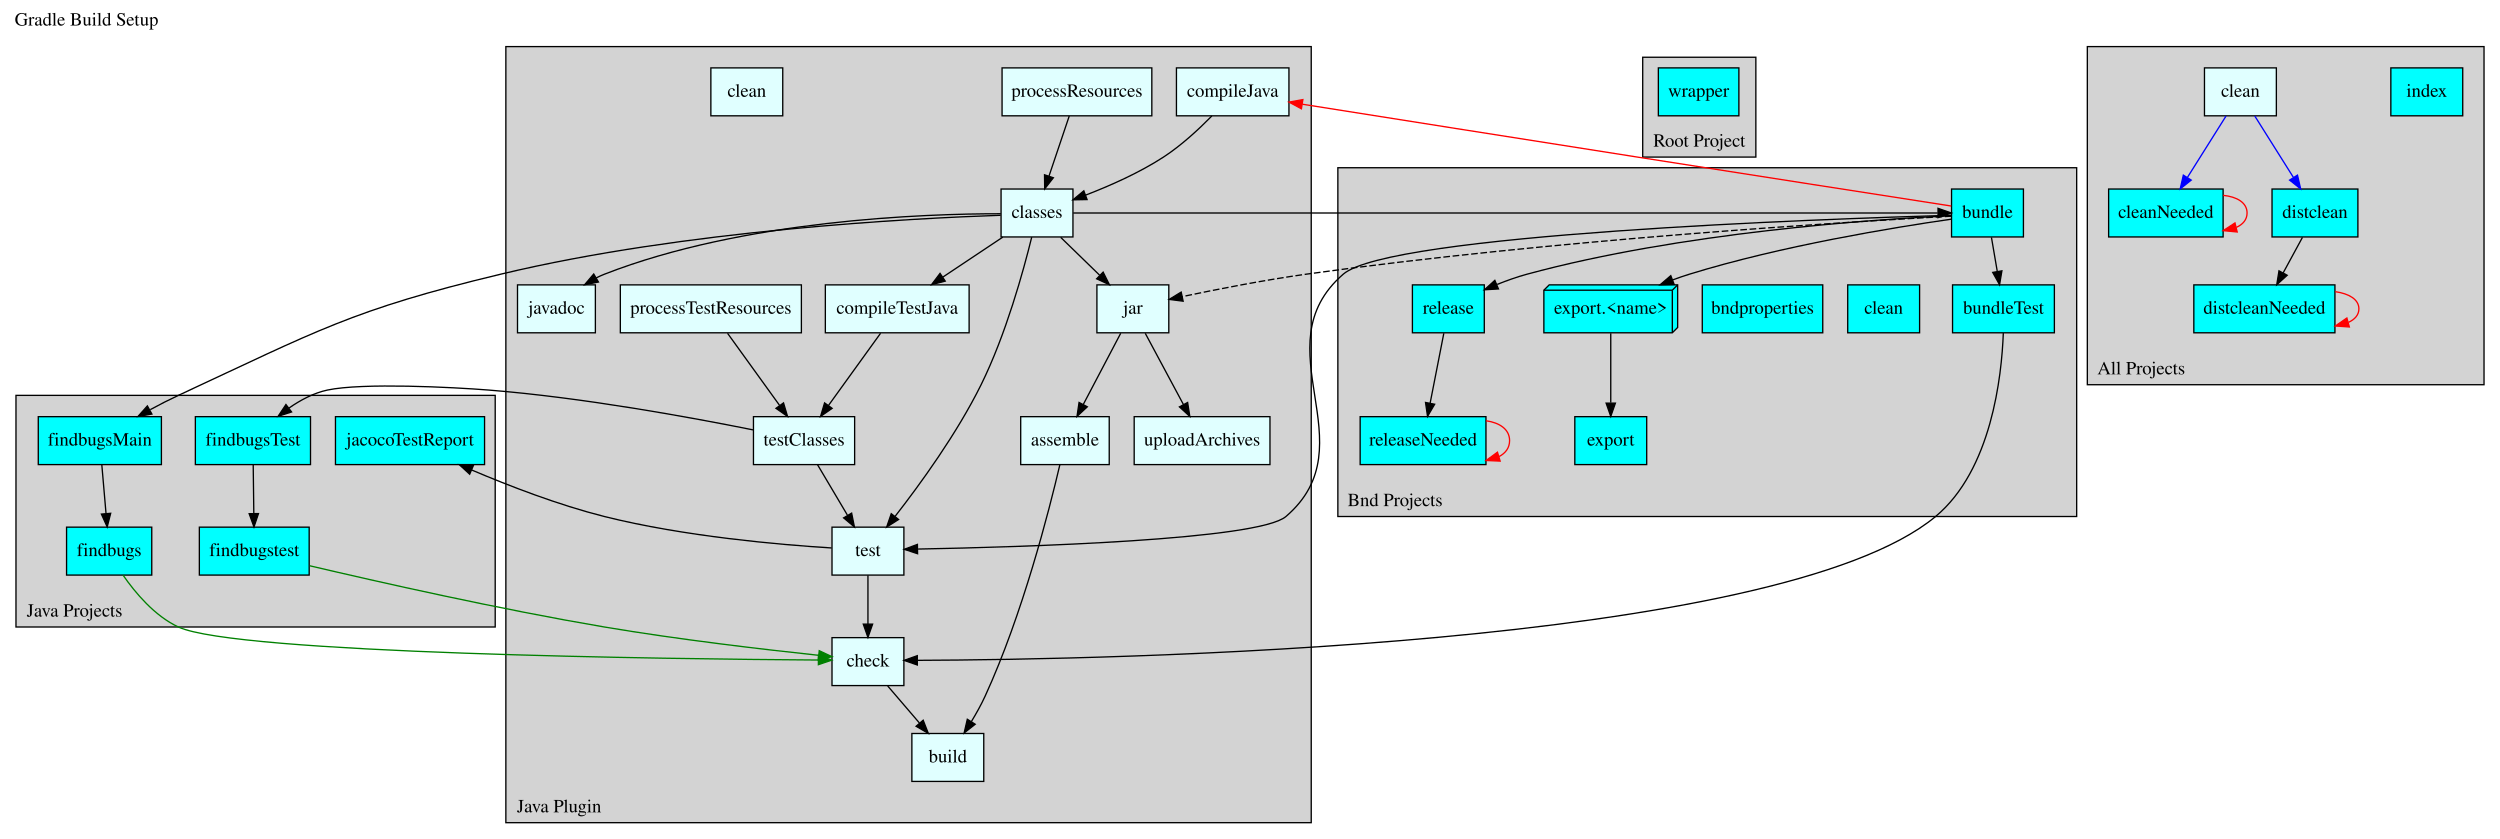
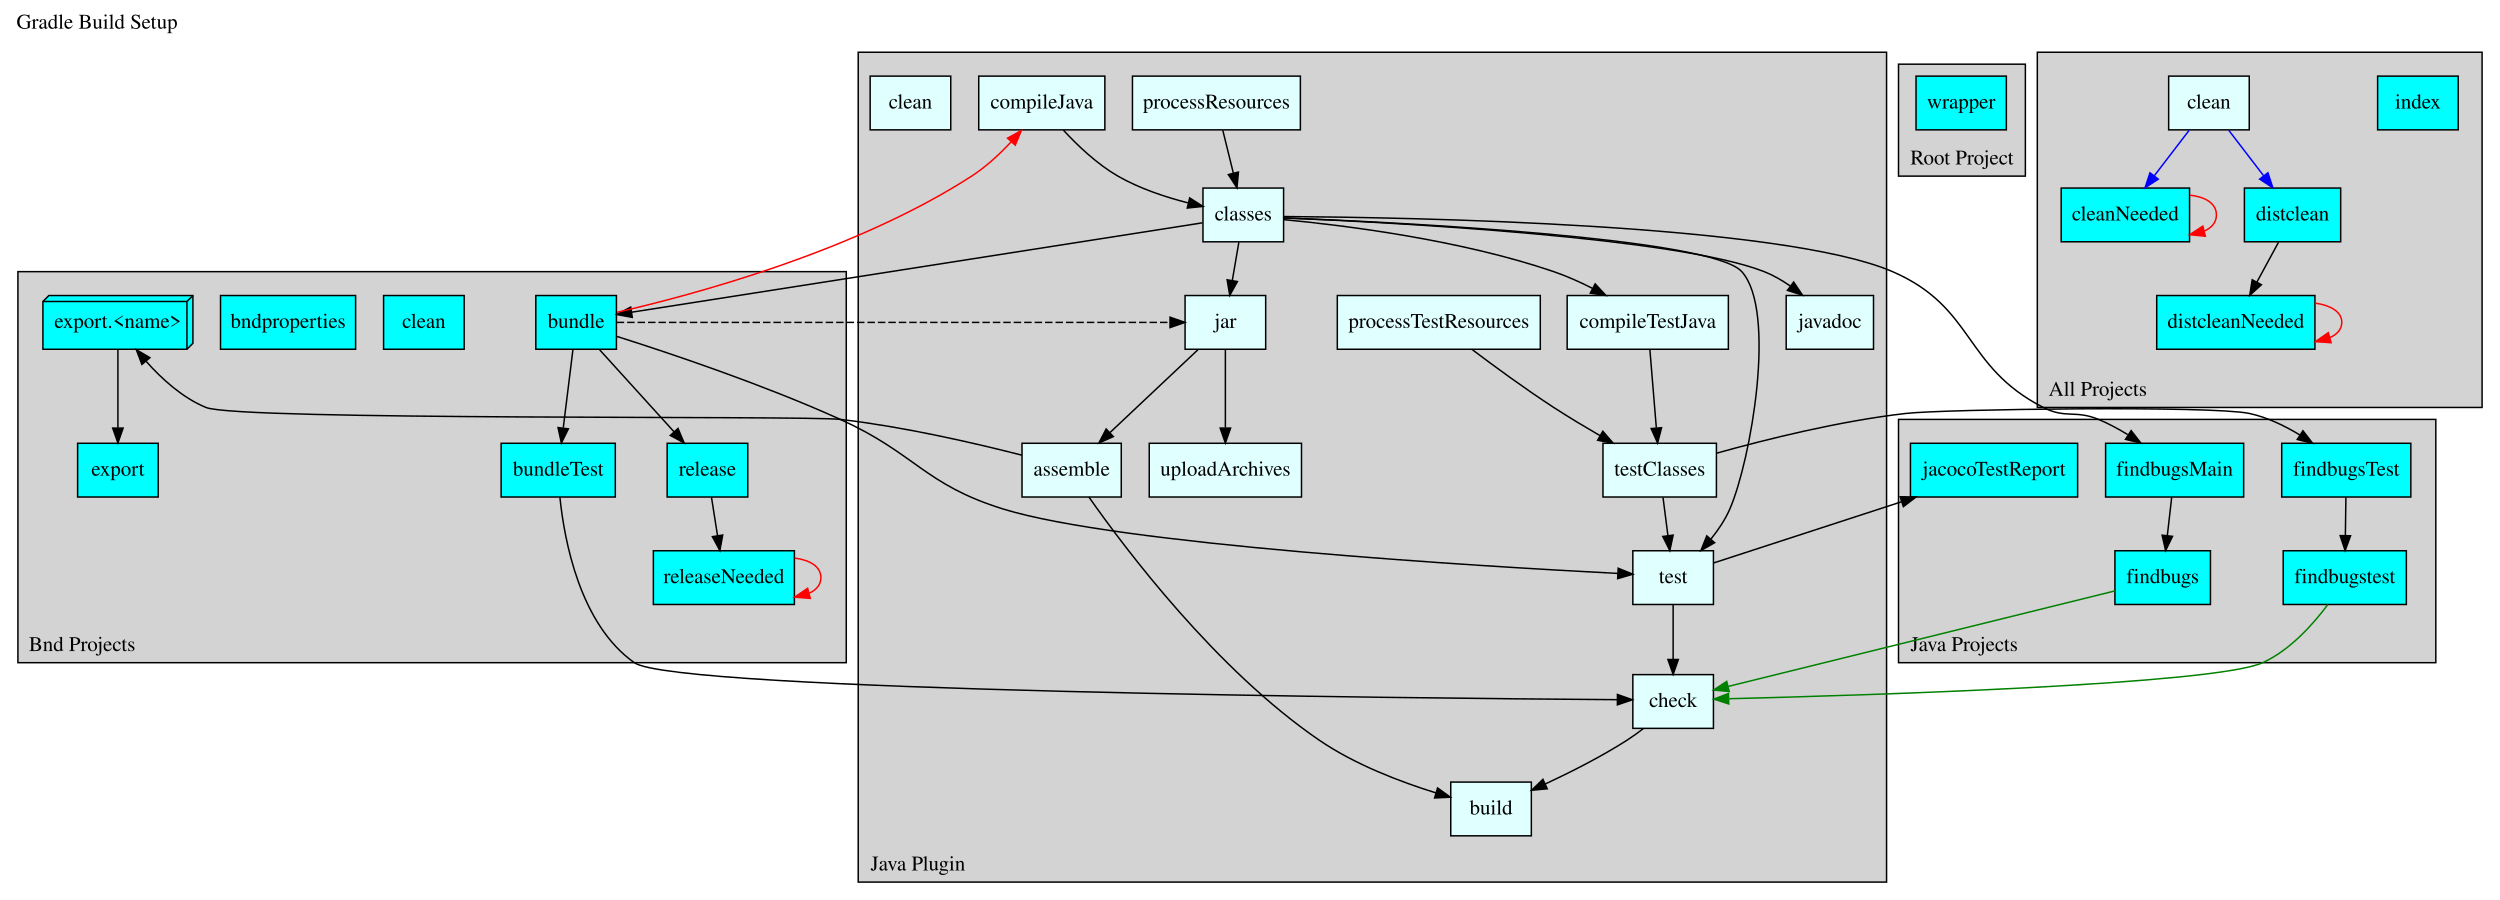
- <svg xmlns="http://www.w3.org/2000/svg" width="1878pt" height="630pt" viewBox="0.00 0.00 1878.00 630.00">
-   <g id="graph0" class="graph" transform="scale(1 1) rotate(0) translate(4 626)">
-     <polygon fill="white" stroke="white" points="-4,4 -4,-626 1874,-626 1874,4 -4,4" />
-     <text text-anchor="middle" x="61" y="-606.8" font-family="Times,serif" font-size="14.00">Gradle Build Setup</text>
+ <svg xmlns="http://www.w3.org/2000/svg" width="1675pt" height="603pt" viewBox="0.00 0.00 1675.00 603.00">
+   <g id="graph0" class="graph" transform="scale(1 1) rotate(0) translate(4 599)">
+     <polygon fill="white" stroke="white" points="-4,4 -4,-599 1671,-599 1671,4 -4,4" />
+     <text text-anchor="middle" x="61" y="-579.8" font-family="Times,serif" font-size="14.00">Gradle Build Setup</text>
    <g id="clust1" class="cluster">
-       <polygon fill="lightgrey" stroke="black" points="376,-8 376,-591 981,-591 981,-8 376,-8" />
-       <text text-anchor="middle" x="416" y="-15.8" font-family="Times,serif" font-size="14.00">Java Plugin</text>
+       <polygon fill="lightgrey" stroke="black" points="571,-8 571,-564 1260,-564 1260,-8 571,-8" />
+       <text text-anchor="middle" x="611" y="-15.8" font-family="Times,serif" font-size="14.00">Java Plugin</text>
    </g>
    <g id="clust2" class="cluster" />
    <g id="clust3" class="cluster" />
    <g id="clust4" class="cluster" />
    <g id="clust5" class="cluster">
-       <polygon fill="lightgrey" stroke="black" points="1001,-238 1001,-500 1556,-500 1556,-238 1001,-238" />
-       <text text-anchor="middle" x="1044" y="-245.8" font-family="Times,serif" font-size="14.00">Bnd Projects</text>
+       <polygon fill="lightgrey" stroke="black" points="8,-155 8,-417 563,-417 563,-155 8,-155" />
+       <text text-anchor="middle" x="51" y="-162.8" font-family="Times,serif" font-size="14.00">Bnd Projects</text>
    </g>
    <g id="clust6" class="cluster" />
    <g id="clust7" class="cluster" />
    <g id="clust8" class="cluster" />
    <g id="clust9" class="cluster">
-       <polygon fill="lightgrey" stroke="black" points="1230,-508 1230,-583 1315,-583 1315,-508 1230,-508" />
-       <text text-anchor="middle" x="1272.5" y="-515.8" font-family="Times,serif" font-size="14.00">Root Project</text>
+       <polygon fill="lightgrey" stroke="black" points="1268,-481 1268,-556 1353,-556 1353,-481 1268,-481" />
+       <text text-anchor="middle" x="1310.5" y="-488.8" font-family="Times,serif" font-size="14.00">Root Project</text>
    </g>
    <g id="clust10" class="cluster">
-       <polygon fill="lightgrey" stroke="black" points="8,-155 8,-329 368,-329 368,-155 8,-155" />
-       <text text-anchor="middle" x="52" y="-162.8" font-family="Times,serif" font-size="14.00">Java Projects</text>
+       <polygon fill="lightgrey" stroke="black" points="1268,-155 1268,-318 1628,-318 1628,-155 1268,-155" />
+       <text text-anchor="middle" x="1312" y="-162.8" font-family="Times,serif" font-size="14.00">Java Projects</text>
    </g>
    <g id="clust11" class="cluster" />
    <g id="clust12" class="cluster" />
    <g id="clust13" class="cluster">
-       <polygon fill="lightgrey" stroke="black" points="1564,-337 1564,-591 1862,-591 1862,-337 1564,-337" />
-       <text text-anchor="middle" x="1604.5" y="-344.8" font-family="Times,serif" font-size="14.00">All Projects</text>
+       <polygon fill="lightgrey" stroke="black" points="1361,-326 1361,-564 1659,-564 1659,-326 1361,-326" />
+       <text text-anchor="middle" x="1401.5" y="-333.8" font-family="Times,serif" font-size="14.00">All Projects</text>
    </g>
    <g id="clust14" class="cluster" />
    <g id="clust15" class="cluster" />
    <g id="node1" class="node">
-       <polygon fill="lightcyan" stroke="black" points="964.25,-575 879.75,-575 879.75,-539 964.25,-539 964.25,-575" />
-       <text text-anchor="middle" x="922" y="-553.3" font-family="Times,serif" font-size="14.00">compileJava</text>
+       <polygon fill="lightcyan" stroke="black" points="736.25,-548 651.75,-548 651.75,-512 736.25,-512 736.25,-548" />
+       <text text-anchor="middle" x="694" y="-526.3" font-family="Times,serif" font-size="14.00">compileJava</text>
    </g>
    <g id="node3" class="node">
-       <polygon fill="lightcyan" stroke="black" points="802,-484 748,-484 748,-448 802,-448 802,-484" />
-       <text text-anchor="middle" x="775" y="-462.3" font-family="Times,serif" font-size="14.00">classes</text>
+       <polygon fill="lightcyan" stroke="black" points="856,-473 802,-473 802,-437 856,-437 856,-473" />
+       <text text-anchor="middle" x="829" y="-451.3" font-family="Times,serif" font-size="14.00">classes</text>
    </g>
    <g id="edge1" class="edge">
-       <path fill="none" stroke="black" d="M906.341,-538.889C896.591,-528.947 883.391,-516.705 870,-508 851.872,-496.215 829.789,-486.449 811.478,-479.407" />
-       <polygon fill="black" stroke="black" points="812.608,-476.093 802.015,-475.879 810.162,-482.652 812.608,-476.093" />
+       <path fill="none" stroke="black" d="M708.514,-511.759C717.965,-501.517 731.089,-489.005 745,-481 759.358,-472.737 776.697,-466.981 791.884,-463.093" />
+       <polygon fill="black" stroke="black" points="793.071,-466.409 801.991,-460.693 791.453,-459.598 793.071,-466.409" />
    </g>
    <g id="node2" class="node">
-       <polygon fill="lightcyan" stroke="black" points="861.25,-575 748.75,-575 748.75,-539 861.25,-539 861.25,-575" />
-       <text text-anchor="middle" x="805" y="-553.3" font-family="Times,serif" font-size="14.00">processResources</text>
+       <polygon fill="lightcyan" stroke="black" points="867.25,-548 754.75,-548 754.75,-512 867.25,-512 867.25,-548" />
+       <text text-anchor="middle" x="811" y="-526.3" font-family="Times,serif" font-size="14.00">processResources</text>
    </g>
    <g id="edge2" class="edge">
-       <path fill="none" stroke="black" d="M799.216,-538.84C794.899,-526.035 788.921,-508.299 783.984,-493.654" />
-       <polygon fill="black" stroke="black" points="787.277,-492.466 780.767,-484.107 780.644,-494.702 787.277,-492.466" />
+       <path fill="none" stroke="black" d="M815.266,-511.7C817.373,-503.154 819.964,-492.645 822.326,-483.067" />
+       <polygon fill="black" stroke="black" points="825.769,-483.723 824.765,-473.176 818.973,-482.047 825.769,-483.723" />
    </g>
    <g id="node4" class="node">
-       <polygon fill="lightcyan" stroke="black" points="874,-412 820,-412 820,-376 874,-376 874,-412" />
-       <text text-anchor="middle" x="847" y="-390.3" font-family="Times,serif" font-size="14.00">jar</text>
+       <polygon fill="lightcyan" stroke="black" points="844,-401 790,-401 790,-365 844,-365 844,-401" />
+       <text text-anchor="middle" x="817" y="-379.3" font-family="Times,serif" font-size="14.00">jar</text>
    </g>
    <g id="edge6" class="edge">
-       <path fill="none" stroke="black" d="M792.798,-447.697C801.604,-439.135 812.382,-428.656 822.001,-419.304" />
-       <polygon fill="black" stroke="black" points="824.677,-421.585 829.407,-412.104 819.797,-416.566 824.677,-421.585" />
+       <path fill="none" stroke="black" d="M826.034,-436.697C824.711,-428.983 823.122,-419.712 821.648,-411.112" />
+       <polygon fill="black" stroke="black" points="825.072,-410.369 819.932,-401.104 818.172,-411.552 825.072,-410.369" />
    </g>
    <g id="node5" class="node">
-       <polygon fill="lightcyan" stroke="black" points="724,-412 616,-412 616,-376 724,-376 724,-412" />
-       <text text-anchor="middle" x="670" y="-390.3" font-family="Times,serif" font-size="14.00">compileTestJava</text>
+       <polygon fill="lightcyan" stroke="black" points="1154,-401 1046,-401 1046,-365 1154,-365 1154,-401" />
+       <text text-anchor="middle" x="1100" y="-379.3" font-family="Times,serif" font-size="14.00">compileTestJava</text>
    </g>
    <g id="edge5" class="edge">
-       <path fill="none" stroke="black" d="M749.314,-447.876C735.712,-438.808 718.828,-427.552 704.139,-417.759" />
-       <polygon fill="black" stroke="black" points="706.047,-414.825 695.785,-412.19 702.164,-420.649 706.047,-414.825" />
+       <path fill="none" stroke="black" d="M856.257,-451.83C896.644,-448.021 974.353,-438.408 1037,-417 1045.66,-414.041 1054.58,-410.03 1062.9,-405.823" />
+       <polygon fill="black" stroke="black" points="1064.76,-408.798 1071.97,-401.037 1061.49,-402.606 1064.76,-408.798" />
    </g>
    <g id="node8" class="node">
-       <polygon fill="lightcyan" stroke="black" points="675,-230 621,-230 621,-194 675,-194 675,-230" />
-       <text text-anchor="middle" x="648" y="-208.3" font-family="Times,serif" font-size="14.00">test</text>
+       <polygon fill="lightcyan" stroke="black" points="1144,-230 1090,-230 1090,-194 1144,-194 1144,-230" />
+       <text text-anchor="middle" x="1117" y="-208.3" font-family="Times,serif" font-size="14.00">test</text>
    </g>
    <g id="edge4" class="edge">
-       <path fill="none" stroke="black" d="M771.024,-447.833C764.838,-422.69 751.651,-374.741 733,-337 714.898,-300.371 687.151,-262.172 668.323,-238.02" />
-       <polygon fill="black" stroke="black" points="671.008,-235.771 662.066,-230.088 665.512,-240.107 671.008,-235.771" />
+       <path fill="none" stroke="black" d="M856.039,-453.034C931.912,-450.049 1142.62,-439.765 1163,-417 1186.6,-390.643 1169.08,-290.457 1155,-258 1151.92,-250.905 1147.35,-244.075 1142.43,-237.973" />
+       <polygon fill="black" stroke="black" points="1144.82,-235.39 1135.61,-230.145 1139.54,-239.986 1144.82,-235.39" />
    </g>
    <g id="node13" class="node">
-       <polygon fill="lightcyan" stroke="black" points="443.25,-412 384.75,-412 384.75,-376 443.25,-376 443.25,-412" />
-       <text text-anchor="middle" x="414" y="-390.3" font-family="Times,serif" font-size="14.00">javadoc</text>
+       <polygon fill="lightcyan" stroke="black" points="1251.25,-401 1192.75,-401 1192.75,-365 1251.25,-365 1251.25,-401" />
+       <text text-anchor="middle" x="1222" y="-379.3" font-family="Times,serif" font-size="14.00">javadoc</text>
    </g>
    <g id="edge3" class="edge">
-       <path fill="none" stroke="black" d="M747.825,-465.435C690.639,-465.463 554.528,-460.818 450,-420 447.927,-419.19 445.857,-418.239 443.818,-417.19" />
-       <polygon fill="black" stroke="black" points="445.544,-414.145 435.15,-412.091 441.995,-420.178 445.544,-414.145" />
+       <path fill="none" stroke="black" d="M856.013,-452.988C927.348,-450.024 1119.31,-440.072 1178,-417 1184.07,-414.616 1190.02,-411.157 1195.5,-407.367" />
+       <polygon fill="black" stroke="black" points="1197.76,-410.046 1203.66,-401.244 1193.56,-404.447 1197.76,-410.046" />
    </g>
    <g id="node15" class="node">
-       <polygon fill="cyan" stroke="black" points="1516,-484 1462,-484 1462,-448 1516,-448 1516,-484" />
-       <text text-anchor="middle" x="1489" y="-462.3" font-family="Times,serif" font-size="14.00">bundle</text>
+       <polygon fill="cyan" stroke="black" points="409,-401 355,-401 355,-365 409,-365 409,-401" />
+       <text text-anchor="middle" x="382" y="-379.3" font-family="Times,serif" font-size="14.00">bundle</text>
    </g>
    <g id="edge15" class="edge">
-       <path fill="none" stroke="black" d="M802.193,-466C1018.64,-466 1235.08,-466 1451.53,-466" />
-       <polygon fill="black" stroke="black" points="1451.84,-469.5 1461.84,-466 1451.84,-462.5 1451.84,-469.5" />
+       <path fill="none" stroke="black" d="M801.711,-449.727C724.936,-437.704 506.971,-403.57 419.249,-389.833" />
+       <polygon fill="black" stroke="black" points="419.636,-386.351 409.215,-388.262 418.553,-393.267 419.636,-386.351" />
    </g>
    <g id="node27" class="node">
-       <polygon fill="cyan" stroke="black" points="117.25,-313 24.75,-313 24.75,-277 117.25,-277 117.25,-313" />
-       <text text-anchor="middle" x="71" y="-291.3" font-family="Times,serif" font-size="14.00">findbugsMain</text>
+       <polygon fill="cyan" stroke="black" points="1499.25,-302 1406.75,-302 1406.75,-266 1499.25,-266 1499.25,-302" />
+       <text text-anchor="middle" x="1453" y="-280.3" font-family="Times,serif" font-size="14.00">findbugsMain</text>
    </g>
    <g id="edge26" class="edge">
-       <path fill="none" stroke="black" d="M747.718,-464.283C682.101,-462.056 510.627,-453.255 372,-420 260.262,-393.195 234.216,-377.405 130,-329 123.048,-325.771 115.803,-322.042 108.867,-318.277" />
-       <polygon fill="black" stroke="black" points="110.099,-314.958 99.657,-313.166 106.702,-321.079 110.099,-314.958" />
+       <path fill="none" stroke="black" d="M856.011,-453.933C939.163,-453.381 1190.12,-449.034 1264,-417 1319.44,-392.965 1311.22,-353.534 1365,-326 1379.98,-318.333 1386.46,-324.453 1402,-318 1408.61,-315.255 1415.3,-311.647 1421.56,-307.826" />
+       <polygon fill="black" stroke="black" points="1423.86,-310.508 1430.37,-302.15 1420.07,-304.624 1423.86,-310.508" />
    </g>
    <g id="node10" class="node">
-       <polygon fill="lightcyan" stroke="black" points="950,-313 848,-313 848,-277 950,-277 950,-313" />
-       <text text-anchor="middle" x="899" y="-291.3" font-family="Times,serif" font-size="14.00">uploadArchives</text>
+       <polygon fill="lightcyan" stroke="black" points="868,-302 766,-302 766,-266 868,-266 868,-302" />
+       <text text-anchor="middle" x="817" y="-280.3" font-family="Times,serif" font-size="14.00">uploadArchives</text>
    </g>
    <g id="edge9" class="edge">
-       <path fill="none" stroke="black" d="M856.297,-375.658C864.283,-360.761 875.915,-339.063 885.023,-322.073" />
-       <polygon fill="black" stroke="black" points="888.144,-323.659 889.784,-313.192 881.974,-320.351 888.144,-323.659" />
+       <path fill="none" stroke="black" d="M817,-364.658C817,-350.175 817,-329.263 817,-312.499" />
+       <polygon fill="black" stroke="black" points="820.5,-312.191 817,-302.192 813.5,-312.192 820.5,-312.191" />
    </g>
    <g id="node11" class="node">
-       <polygon fill="lightcyan" stroke="black" points="829.25,-313 762.75,-313 762.75,-277 829.25,-277 829.25,-313" />
-       <text text-anchor="middle" x="796" y="-291.3" font-family="Times,serif" font-size="14.00">assemble</text>
+       <polygon fill="lightcyan" stroke="black" points="747.25,-302 680.75,-302 680.75,-266 747.25,-266 747.25,-302" />
+       <text text-anchor="middle" x="714" y="-280.3" font-family="Times,serif" font-size="14.00">assemble</text>
    </g>
    <g id="edge10" class="edge">
-       <path fill="none" stroke="black" d="M837.882,-375.658C830.05,-360.761 818.641,-339.063 809.708,-322.073" />
-       <polygon fill="black" stroke="black" points="812.791,-320.414 805.039,-313.192 806.595,-323.672 812.791,-320.414" />
+       <path fill="none" stroke="black" d="M798.586,-364.658C782.181,-349.209 758.01,-326.446 739.702,-309.205" />
+       <polygon fill="black" stroke="black" points="741.934,-306.499 732.255,-302.192 737.135,-311.595 741.934,-306.499" />
    </g>
    <g id="node7" class="node">
-       <polygon fill="lightcyan" stroke="black" points="638,-313 562,-313 562,-277 638,-277 638,-313" />
-       <text text-anchor="middle" x="600" y="-291.3" font-family="Times,serif" font-size="14.00">testClasses</text>
+       <polygon fill="lightcyan" stroke="black" points="1146,-302 1070,-302 1070,-266 1146,-266 1146,-302" />
+       <text text-anchor="middle" x="1108" y="-280.3" font-family="Times,serif" font-size="14.00">testClasses</text>
    </g>
    <g id="edge7" class="edge">
-       <path fill="none" stroke="black" d="M657.485,-375.658C646.635,-360.623 630.786,-338.66 618.476,-321.602" />
-       <polygon fill="black" stroke="black" points="621.096,-319.252 612.406,-313.192 615.42,-323.349 621.096,-319.252" />
+       <path fill="none" stroke="black" d="M1101.43,-364.658C1102.62,-350.175 1104.35,-329.263 1105.73,-312.499" />
+       <polygon fill="black" stroke="black" points="1109.25,-312.445 1106.58,-302.192 1102.27,-311.87 1109.25,-312.445" />
    </g>
    <g id="node6" class="node">
-       <polygon fill="lightcyan" stroke="black" points="598,-412 462,-412 462,-376 598,-376 598,-412" />
-       <text text-anchor="middle" x="530" y="-390.3" font-family="Times,serif" font-size="14.00">processTestResources</text>
+       <polygon fill="lightcyan" stroke="black" points="1028,-401 892,-401 892,-365 1028,-365 1028,-401" />
+       <text text-anchor="middle" x="960" y="-379.3" font-family="Times,serif" font-size="14.00">processTestResources</text>
    </g>
    <g id="edge8" class="edge">
-       <path fill="none" stroke="black" d="M542.515,-375.658C553.365,-360.623 569.214,-338.66 581.524,-321.602" />
-       <polygon fill="black" stroke="black" points="584.58,-323.349 587.594,-313.192 578.904,-319.252 584.58,-323.349" />
+       <path fill="none" stroke="black" d="M982.137,-364.947C997.294,-353.509 1018.01,-338.339 1037,-326 1046.88,-319.582 1057.79,-313.028 1068.03,-307.098" />
+       <polygon fill="black" stroke="black" points="1069.88,-310.072 1076.82,-302.066 1066.4,-303.998 1069.88,-310.072" />
    </g>
    <g id="edge11" class="edge">
-       <path fill="none" stroke="black" d="M610.18,-276.822C616.671,-265.868 625.208,-251.462 632.528,-239.108" />
-       <polygon fill="black" stroke="black" points="635.748,-240.541 637.835,-230.153 629.726,-236.972 635.748,-240.541" />
+       <path fill="none" stroke="black" d="M1110.22,-265.697C1111.22,-257.983 1112.41,-248.712 1113.51,-240.112" />
+       <polygon fill="black" stroke="black" points="1117,-240.469 1114.8,-230.104 1110.05,-239.576 1117,-240.469" />
    </g>
    <g id="node25" class="node">
-       <polygon fill="cyan" stroke="black" points="229.25,-313 142.75,-313 142.75,-277 229.25,-277 229.25,-313" />
-       <text text-anchor="middle" x="186" y="-291.3" font-family="Times,serif" font-size="14.00">findbugsTest</text>
+       <polygon fill="cyan" stroke="black" points="1611.25,-302 1524.75,-302 1524.75,-266 1611.25,-266 1611.25,-302" />
+       <text text-anchor="middle" x="1568" y="-280.3" font-family="Times,serif" font-size="14.00">findbugsTest</text>
    </g>
    <g id="edge27" class="edge">
-       <path fill="none" stroke="black" d="M561.639,-303.08C514.958,-312.463 433.618,-327.375 363,-333 336.196,-335.135 268.303,-338.582 242,-333 231.656,-330.805 221.664,-325.457 213.054,-319.443" />
-       <polygon fill="black" stroke="black" points="215.029,-316.548 204.944,-313.301 210.803,-322.129 215.029,-316.548" />
+       <path fill="none" stroke="black" d="M1146.24,-295.404C1179.42,-304.667 1228.9,-316.987 1273,-322 1298.39,-324.886 1478,-327.305 1503,-322 1514.87,-319.481 1526.67,-313.794 1536.9,-307.567" />
+       <polygon fill="black" stroke="black" points="1538.97,-310.401 1545.45,-302.022 1535.15,-304.529 1538.97,-310.401" />
    </g>
    <g id="node9" class="node">
-       <polygon fill="lightcyan" stroke="black" points="675,-147 621,-147 621,-111 675,-111 675,-147" />
-       <text text-anchor="middle" x="648" y="-125.3" font-family="Times,serif" font-size="14.00">check</text>
+       <polygon fill="lightcyan" stroke="black" points="1144,-147 1090,-147 1090,-111 1144,-111 1144,-147" />
+       <text text-anchor="middle" x="1117" y="-125.3" font-family="Times,serif" font-size="14.00">check</text>
    </g>
    <g id="edge13" class="edge">
-       <path fill="none" stroke="black" d="M648,-193.822C648,-183.19 648,-169.306 648,-157.204" />
-       <polygon fill="black" stroke="black" points="651.5,-157.153 648,-147.153 644.5,-157.153 651.5,-157.153" />
+       <path fill="none" stroke="black" d="M1117,-193.822C1117,-183.19 1117,-169.306 1117,-157.204" />
+       <polygon fill="black" stroke="black" points="1120.5,-157.153 1117,-147.153 1113.5,-157.153 1120.5,-157.153" />
    </g>
    <g id="node28" class="node">
-       <polygon fill="cyan" stroke="black" points="360,-313 248,-313 248,-277 360,-277 360,-313" />
-       <text text-anchor="middle" x="304" y="-291.3" font-family="Times,serif" font-size="14.00">jacocoTestReport</text>
+       <polygon fill="cyan" stroke="black" points="1388,-302 1276,-302 1276,-266 1388,-266 1388,-302" />
+       <text text-anchor="middle" x="1332" y="-280.3" font-family="Times,serif" font-size="14.00">jacocoTestReport</text>
    </g>
    <g id="edge32" class="edge">
-       <path fill="none" stroke="black" d="M620.717,-214.367C582.176,-216.764 509.818,-222.985 450,-238 415.698,-246.61 378.499,-260.959 350.234,-272.976" />
-       <polygon fill="black" stroke="black" points="348.808,-269.78 341.009,-276.95 351.577,-276.208 348.808,-269.78" />
+       <path fill="none" stroke="black" d="M1144.24,-221.869C1175.66,-232.1 1228.34,-249.25 1269.91,-262.785" />
+       <polygon fill="black" stroke="black" points="1269.09,-266.198 1279.68,-265.966 1271.25,-259.542 1269.09,-266.198" />
    </g>
    <g id="node12" class="node">
-       <polygon fill="lightcyan" stroke="black" points="735,-75 681,-75 681,-39 735,-39 735,-75" />
-       <text text-anchor="middle" x="708" y="-53.3" font-family="Times,serif" font-size="14.00">build</text>
+       <polygon fill="lightcyan" stroke="black" points="1022,-75 968,-75 968,-39 1022,-39 1022,-75" />
+       <text text-anchor="middle" x="995" y="-53.3" font-family="Times,serif" font-size="14.00">build</text>
    </g>
    <g id="edge14" class="edge">
-       <path fill="none" stroke="black" d="M662.831,-110.697C670.025,-102.305 678.797,-92.07 686.69,-82.861" />
-       <polygon fill="black" stroke="black" points="689.489,-84.975 693.339,-75.104 684.174,-80.419 689.489,-84.975" />
+       <path fill="none" stroke="black" d="M1097.13,-110.929C1093.53,-108.138 1089.73,-105.384 1086,-103 1068.71,-91.944 1048.32,-81.636 1031.23,-73.683" />
+       <polygon fill="black" stroke="black" points="1032.67,-70.49 1022.12,-69.517 1029.76,-76.857 1032.67,-70.49" />
    </g>
    <g id="edge12" class="edge">
-       <path fill="none" stroke="black" d="M792.16,-276.864C784.189,-242.771 764.212,-164.435 736,-103 733.059,-96.595 729.371,-89.995 725.647,-83.889" />
-       <polygon fill="black" stroke="black" points="728.56,-81.947 720.247,-75.378 722.649,-85.697 728.56,-81.947" />
+       <path fill="none" stroke="black" d="M725.556,-265.986C750.136,-230.958 811.03,-150.126 880,-103 903.853,-86.702 934.457,-75.093 958.097,-67.753" />
+       <polygon fill="black" stroke="black" points="959.181,-71.082 967.762,-64.868 957.178,-64.375 959.181,-71.082" />
+     </g>
+     <g id="node21" class="node">
+       <polygon fill="cyan" stroke="black" points="125.25,-401 28.75,-401 24.75,-397 24.75,-365 121.25,-365 125.25,-369 125.25,-401" />
+       <polyline fill="none" stroke="black" points="121.25,-397 24.75,-397 " />
+       <polyline fill="none" stroke="black" points="121.25,-397 121.25,-365 " />
+       <polyline fill="none" stroke="black" points="121.25,-397 125.25,-401 " />
+       <text text-anchor="middle" x="75" y="-379.3" font-family="Times,serif" font-size="14.00">export.&lt;name&gt;</text>
+     </g>
+     <g id="edge21" class="edge">
+       <path fill="none" stroke="black" d="M680.743,-294.009C649.561,-301.993 601.503,-313.121 559,-318 535.539,-320.693 155.85,-317.042 134,-326 118.287,-332.442 104.318,-345.188 93.921,-356.894" />
+       <polygon fill="black" stroke="black" points="91.077,-354.837 87.316,-364.742 96.433,-359.345 91.077,-354.837" />
    </g>
    <g id="node14" class="node">
-       <polygon fill="lightcyan" stroke="black" points="584,-575 530,-575 530,-539 584,-539 584,-575" />
-       <text text-anchor="middle" x="557" y="-553.3" font-family="Times,serif" font-size="14.00">clean</text>
+       <polygon fill="lightcyan" stroke="black" points="633,-548 579,-548 579,-512 633,-512 633,-548" />
+       <text text-anchor="middle" x="606" y="-526.3" font-family="Times,serif" font-size="14.00">clean</text>
    </g>
    <g id="edge16" class="edge">
-       <path fill="none" stroke="red" d="M1461.74,-471.232C1413.97,-478.651 1312.06,-494.498 1226,-508 1137.68,-521.857 1034.95,-538.105 974.369,-547.699" />
-       <polygon fill="red" stroke="red" points="973.619,-544.274 964.29,-549.296 974.714,-551.188 973.619,-544.274" />
+       <path fill="none" stroke="red" d="M409.374,-389.767C459.568,-401.226 568.392,-430.236 647,-481 656.652,-487.233 665.836,-495.777 673.482,-503.931" />
+       <polygon fill="red" stroke="red" points="671.025,-506.433 680.307,-511.54 676.236,-501.759 671.025,-506.433" />
    </g>
    <g id="edge17" class="edge">
-       <path fill="none" stroke="black" stroke-dasharray="5,2" d="M1461.97,-463.601C1385.54,-459.437 1161.48,-445.776 977,-420 945.452,-415.592 909.958,-408.629 884.039,-403.169" />
-       <polygon fill="black" stroke="black" points="884.765,-399.746 874.255,-401.084 883.306,-406.592 884.765,-399.746" />
+       <path fill="none" stroke="black" stroke-dasharray="5,2" d="M409.188,-383C532.752,-383 656.316,-383 779.88,-383" />
+       <polygon fill="black" stroke="black" points="779.919,-386.5 789.919,-383 779.919,-379.5 779.919,-386.5" />
    </g>
    <g id="edge19" class="edge">
-       <path fill="none" stroke="black" d="M1461.8,-464.296C1364.78,-461.539 1039.63,-450.11 1005,-420 942.281,-365.461 1025.08,-292.122 962,-238 941.437,-220.357 764.535,-215.048 685.673,-213.55" />
-       <polygon fill="black" stroke="black" points="685.283,-210.042 675.222,-213.363 685.158,-217.041 685.283,-210.042" />
+       <path fill="none" stroke="black" d="M409.207,-373.628C444.411,-362.466 507.352,-341.38 559,-318 609.378,-295.195 615.196,-274.423 668,-258 744.713,-234.14 986.698,-219.628 1079.9,-214.8" />
+       <polygon fill="black" stroke="black" points="1080.19,-218.29 1090,-214.285 1079.83,-211.299 1080.19,-218.29" />
    </g>
    <g id="node16" class="node">
-       <polygon fill="cyan" stroke="black" points="1539.25,-412 1462.75,-412 1462.75,-376 1539.25,-376 1539.25,-412" />
-       <text text-anchor="middle" x="1501" y="-390.3" font-family="Times,serif" font-size="14.00">bundleTest</text>
+       <polygon fill="cyan" stroke="black" points="408.25,-302 331.75,-302 331.75,-266 408.25,-266 408.25,-302" />
+       <text text-anchor="middle" x="370" y="-280.3" font-family="Times,serif" font-size="14.00">bundleTest</text>
    </g>
    <g id="edge18" class="edge">
-       <path fill="none" stroke="black" d="M1491.97,-447.697C1493.29,-439.983 1494.88,-430.712 1496.35,-422.112" />
-       <polygon fill="black" stroke="black" points="1499.83,-422.552 1498.07,-412.104 1492.93,-421.369 1499.83,-422.552" />
+       <path fill="none" stroke="black" d="M379.855,-364.658C378.063,-350.175 375.476,-329.263 373.402,-312.499" />
+       <polygon fill="black" stroke="black" points="376.828,-311.686 372.127,-302.192 369.881,-312.546 376.828,-311.686" />
    </g>
    <g id="node17" class="node">
-       <polygon fill="cyan" stroke="black" points="1111,-412 1057,-412 1057,-376 1111,-376 1111,-412" />
-       <text text-anchor="middle" x="1084" y="-390.3" font-family="Times,serif" font-size="14.00">release</text>
+       <polygon fill="cyan" stroke="black" points="497,-302 443,-302 443,-266 497,-266 497,-302" />
+       <text text-anchor="middle" x="470" y="-280.3" font-family="Times,serif" font-size="14.00">release</text>
    </g>
    <g id="edge20" class="edge">
-       <path fill="none" stroke="black" d="M1461.59,-463.956C1402.43,-461.157 1258.75,-451.42 1143,-420 1135.62,-417.996 1127.95,-415.266 1120.67,-412.343" />
-       <polygon fill="black" stroke="black" points="1121.64,-408.952 1111.07,-408.29 1118.92,-415.402 1121.64,-408.952" />
-     </g>
-     <g id="node21" class="node">
-       <polygon fill="cyan" stroke="black" points="1256.25,-412 1159.75,-412 1155.75,-408 1155.75,-376 1252.25,-376 1256.25,-380 1256.25,-412" />
-       <polyline fill="none" stroke="black" points="1252.25,-408 1155.75,-408 " />
-       <polyline fill="none" stroke="black" points="1252.25,-408 1252.25,-376 " />
-       <polyline fill="none" stroke="black" points="1252.25,-408 1256.25,-412 " />
-       <text text-anchor="middle" x="1206" y="-390.3" font-family="Times,serif" font-size="14.00">export.&lt;name&gt;</text>
-     </g>
-     <g id="edge21" class="edge">
-       <path fill="none" stroke="black" d="M1461.66,-461.334C1419.02,-455.21 1334.36,-441.418 1265,-420 1260.93,-418.744 1256.77,-417.306 1252.62,-415.767" />
-       <polygon fill="black" stroke="black" points="1253.62,-412.401 1243.03,-412.034 1251.08,-418.924 1253.62,-412.401" />
+       <path fill="none" stroke="black" d="M397.733,-364.658C411.623,-349.347 432.031,-326.852 447.621,-309.668" />
+       <polygon fill="black" stroke="black" points="450.277,-311.95 454.404,-302.192 445.092,-307.246 450.277,-311.95" />
    </g>
    <g id="edge23" class="edge">
-       <path fill="none" stroke="black" d="M1500.89,-375.808C1499.68,-343.298 1492.05,-272.945 1450,-238 1331.53,-139.545 827.555,-130.516 685.442,-129.952" />
-       <polygon fill="black" stroke="black" points="685.095,-126.451 675.085,-129.924 685.076,-133.451 685.095,-126.451" />
+       <path fill="none" stroke="black" d="M371.148,-265.731C374.075,-237.187 384.432,-180.764 421,-155 448.064,-135.932 938.367,-131.192 1079.37,-130.22" />
+       <polygon fill="black" stroke="black" points="1079.68,-133.719 1089.66,-130.152 1079.64,-126.719 1079.68,-133.719" />
    </g>
    <g id="node18" class="node">
-       <polygon fill="cyan" stroke="black" points="1112.25,-313 1017.75,-313 1017.75,-277 1112.25,-277 1112.25,-313" />
-       <text text-anchor="middle" x="1065" y="-291.3" font-family="Times,serif" font-size="14.00">releaseNeeded</text>
+       <polygon fill="cyan" stroke="black" points="528.25,-230 433.75,-230 433.75,-194 528.25,-194 528.25,-230" />
+       <text text-anchor="middle" x="481" y="-208.3" font-family="Times,serif" font-size="14.00">releaseNeeded</text>
    </g>
    <g id="edge24" class="edge">
-       <path fill="none" stroke="black" d="M1080.6,-375.658C1077.74,-361.037 1073.59,-339.864 1070.29,-323.021" />
-       <polygon fill="black" stroke="black" points="1073.72,-322.332 1068.37,-313.192 1066.85,-323.678 1073.72,-322.332" />
+       <path fill="none" stroke="black" d="M472.719,-265.697C473.931,-257.983 475.388,-248.712 476.739,-240.112" />
+       <polygon fill="black" stroke="black" points="480.217,-240.526 478.312,-230.104 473.302,-239.44 480.217,-240.526" />
    </g>
    <g id="edge25" class="edge">
-       <path fill="none" stroke="red" d="M1112.33,-309.921C1122.57,-308.462 1130,-303.488 1130,-295 1130,-289.562 1126.95,-285.567 1122.07,-283.014" />
-       <polygon fill="red" stroke="red" points="1122.91,-279.613 1112.33,-280.079 1120.89,-286.315 1122.91,-279.613" />
+       <path fill="none" stroke="red" d="M528.326,-225.101C538.571,-223.82 546,-219.453 546,-212 546,-207.225 542.951,-203.717 538.066,-201.476" />
+       <polygon fill="red" stroke="red" points="538.889,-198.073 528.326,-198.899 537.098,-204.84 538.889,-198.073" />
    </g>
    <g id="node19" class="node">
-       <polygon fill="cyan" stroke="black" points="1438,-412 1384,-412 1384,-376 1438,-376 1438,-412" />
-       <text text-anchor="middle" x="1411" y="-390.3" font-family="Times,serif" font-size="14.00">clean</text>
+       <polygon fill="cyan" stroke="black" points="307,-401 253,-401 253,-365 307,-365 307,-401" />
+       <text text-anchor="middle" x="280" y="-379.3" font-family="Times,serif" font-size="14.00">clean</text>
    </g>
    <g id="node20" class="node">
-       <polygon fill="cyan" stroke="black" points="1365.25,-412 1274.75,-412 1274.75,-376 1365.25,-376 1365.25,-412" />
-       <text text-anchor="middle" x="1320" y="-390.3" font-family="Times,serif" font-size="14.00">bndproperties</text>
+       <polygon fill="cyan" stroke="black" points="234.25,-401 143.75,-401 143.75,-365 234.25,-365 234.25,-401" />
+       <text text-anchor="middle" x="189" y="-379.3" font-family="Times,serif" font-size="14.00">bndproperties</text>
    </g>
    <g id="node22" class="node">
-       <polygon fill="cyan" stroke="black" points="1233,-313 1179,-313 1179,-277 1233,-277 1233,-313" />
-       <text text-anchor="middle" x="1206" y="-291.3" font-family="Times,serif" font-size="14.00">export</text>
+       <polygon fill="cyan" stroke="black" points="102,-302 48,-302 48,-266 102,-266 102,-302" />
+       <text text-anchor="middle" x="75" y="-280.3" font-family="Times,serif" font-size="14.00">export</text>
    </g>
    <g id="edge22" class="edge">
-       <path fill="none" stroke="black" d="M1206,-375.658C1206,-361.175 1206,-340.263 1206,-323.499" />
-       <polygon fill="black" stroke="black" points="1209.5,-323.191 1206,-313.192 1202.5,-323.192 1209.5,-323.191" />
+       <path fill="none" stroke="black" d="M75,-364.658C75,-350.175 75,-329.263 75,-312.499" />
+       <polygon fill="black" stroke="black" points="78.5,-312.191 75,-302.192 71.5,-312.192 78.5,-312.191" />
    </g>
    <g id="node23" class="node">
-       <polygon fill="cyan" stroke="black" points="1302.25,-575 1241.75,-575 1241.75,-539 1302.25,-539 1302.25,-575" />
-       <text text-anchor="middle" x="1272" y="-553.3" font-family="Times,serif" font-size="14.00">wrapper</text>
+       <polygon fill="cyan" stroke="black" points="1340.25,-548 1279.75,-548 1279.75,-512 1340.25,-512 1340.25,-548" />
+       <text text-anchor="middle" x="1310" y="-526.3" font-family="Times,serif" font-size="14.00">wrapper</text>
    </g>
    <g id="node24" class="node">
-       <polygon fill="cyan" stroke="black" points="228.25,-230 145.75,-230 145.75,-194 228.25,-194 228.25,-230" />
-       <text text-anchor="middle" x="187" y="-208.3" font-family="Times,serif" font-size="14.00">findbugstest</text>
+       <polygon fill="cyan" stroke="black" points="1608.25,-230 1525.75,-230 1525.75,-194 1608.25,-194 1608.25,-230" />
+       <text text-anchor="middle" x="1567" y="-208.3" font-family="Times,serif" font-size="14.00">findbugstest</text>
    </g>
    <g id="edge31" class="edge">
-       <path fill="none" stroke="green" d="M228.697,-200.985C280.387,-188.834 371.291,-168.324 450,-155 505.82,-145.55 571.047,-137.979 610.932,-133.738" />
-       <polygon fill="green" stroke="green" points="611.413,-137.206 620.993,-132.681 610.682,-130.245 611.413,-137.206" />
+       <path fill="none" stroke="green" d="M1555.69,-193.986C1545.86,-180.792 1530.34,-163.386 1512,-155 1480,-140.368 1246.28,-133.145 1154.17,-130.843" />
+       <polygon fill="green" stroke="green" points="1154.25,-127.344 1144.17,-130.598 1154.08,-134.342 1154.25,-127.344" />
    </g>
    <g id="edge29" class="edge">
-       <path fill="none" stroke="black" d="M186.212,-276.822C186.343,-266.19 186.515,-252.306 186.664,-240.204" />
-       <polygon fill="black" stroke="black" points="190.164,-240.196 186.788,-230.153 183.165,-240.109 190.164,-240.196" />
+       <path fill="none" stroke="black" d="M1567.75,-265.697C1567.64,-257.983 1567.51,-248.712 1567.39,-240.112" />
+       <polygon fill="black" stroke="black" points="1570.89,-240.053 1567.24,-230.104 1563.89,-240.153 1570.89,-240.053" />
    </g>
    <g id="node26" class="node">
-       <polygon fill="cyan" stroke="black" points="110,-230 46,-230 46,-194 110,-194 110,-230" />
-       <text text-anchor="middle" x="78" y="-208.3" font-family="Times,serif" font-size="14.00">findbugs</text>
+       <polygon fill="cyan" stroke="black" points="1477,-230 1413,-230 1413,-194 1477,-194 1477,-230" />
+       <text text-anchor="middle" x="1445" y="-208.3" font-family="Times,serif" font-size="14.00">findbugs</text>
    </g>
    <g id="edge30" class="edge">
-       <path fill="none" stroke="green" d="M88.45,-193.93C97.598,-180.703 112.196,-163.28 130,-155 173.201,-134.908 499.102,-130.95 610.671,-130.182" />
-       <polygon fill="green" stroke="green" points="610.805,-133.681 620.782,-130.117 610.76,-126.681 610.805,-133.681" />
+       <path fill="none" stroke="green" d="M1412.95,-203.086C1351.75,-187.971 1218.56,-155.081 1153.82,-139.092" />
+       <polygon fill="green" stroke="green" points="1154.58,-135.676 1144.03,-136.676 1152.9,-142.471 1154.58,-135.676" />
    </g>
    <g id="edge28" class="edge">
-       <path fill="none" stroke="black" d="M72.484,-276.822C73.403,-266.19 74.603,-252.306 75.649,-240.204" />
-       <polygon fill="black" stroke="black" points="79.144,-240.417 76.518,-230.153 72.169,-239.815 79.144,-240.417" />
+       <path fill="none" stroke="black" d="M1451.02,-265.697C1450.14,-257.983 1449.08,-248.712 1448.1,-240.112" />
+       <polygon fill="black" stroke="black" points="1451.57,-239.642 1446.95,-230.104 1444.61,-240.437 1451.57,-239.642" />
    </g>
    <g id="node29" class="node">
-       <polygon fill="cyan" stroke="black" points="1846,-575 1792,-575 1792,-539 1846,-539 1846,-575" />
-       <text text-anchor="middle" x="1819" y="-553.3" font-family="Times,serif" font-size="14.00">index</text>
+       <polygon fill="cyan" stroke="black" points="1643,-548 1589,-548 1589,-512 1643,-512 1643,-548" />
+       <text text-anchor="middle" x="1616" y="-526.3" font-family="Times,serif" font-size="14.00">index</text>
    </g>
    <g id="node30" class="node">
-       <polygon fill="lightcyan" stroke="black" points="1706,-575 1652,-575 1652,-539 1706,-539 1706,-575" />
-       <text text-anchor="middle" x="1679" y="-553.3" font-family="Times,serif" font-size="14.00">clean</text>
+       <polygon fill="lightcyan" stroke="black" points="1503,-548 1449,-548 1449,-512 1503,-512 1503,-548" />
+       <text text-anchor="middle" x="1476" y="-526.3" font-family="Times,serif" font-size="14.00">clean</text>
    </g>
    <g id="node31" class="node">
-       <polygon fill="cyan" stroke="black" points="1666,-484 1580,-484 1580,-448 1666,-448 1666,-484" />
-       <text text-anchor="middle" x="1623" y="-462.3" font-family="Times,serif" font-size="14.00">cleanNeeded</text>
+       <polygon fill="cyan" stroke="black" points="1463,-473 1377,-473 1377,-437 1463,-437 1463,-473" />
+       <text text-anchor="middle" x="1420" y="-451.3" font-family="Times,serif" font-size="14.00">cleanNeeded</text>
    </g>
    <g id="edge33" class="edge">
-       <path fill="none" stroke="blue" d="M1668.2,-538.84C1659.99,-525.789 1648.56,-507.615 1639.24,-492.813" />
-       <polygon fill="blue" stroke="blue" points="1642.05,-490.707 1633.76,-484.107 1636.13,-494.435 1642.05,-490.707" />
+       <path fill="none" stroke="blue" d="M1462.73,-511.7C1455.75,-502.609 1447.08,-491.296 1439.37,-481.245" />
+       <polygon fill="blue" stroke="blue" points="1442.04,-478.98 1433.18,-473.176 1436.49,-483.24 1442.04,-478.98" />
    </g>
    <g id="node32" class="node">
-       <polygon fill="cyan" stroke="black" points="1767.25,-484 1702.75,-484 1702.75,-448 1767.25,-448 1767.25,-484" />
-       <text text-anchor="middle" x="1735" y="-462.3" font-family="Times,serif" font-size="14.00">distclean</text>
+       <polygon fill="cyan" stroke="black" points="1564.25,-473 1499.75,-473 1499.75,-437 1564.25,-437 1564.25,-473" />
+       <text text-anchor="middle" x="1532" y="-451.3" font-family="Times,serif" font-size="14.00">distclean</text>
    </g>
    <g id="edge35" class="edge">
-       <path fill="none" stroke="blue" d="M1689.8,-538.84C1698.01,-525.789 1709.44,-507.615 1718.76,-492.813" />
-       <polygon fill="blue" stroke="blue" points="1721.87,-494.435 1724.24,-484.107 1715.95,-490.707 1721.87,-494.435" />
+       <path fill="none" stroke="blue" d="M1489.27,-511.7C1496.25,-502.609 1504.92,-491.296 1512.63,-481.245" />
+       <polygon fill="blue" stroke="blue" points="1515.51,-483.24 1518.82,-473.176 1509.96,-478.98 1515.51,-483.24" />
    </g>
    <g id="edge34" class="edge">
-       <path fill="none" stroke="red" d="M1666.04,-479.262C1676.35,-478.225 1684,-473.805 1684,-466 1684,-461 1680.86,-457.389 1675.89,-455.167" />
-       <polygon fill="red" stroke="red" points="1676.58,-451.732 1666.04,-452.738 1674.91,-458.529 1676.58,-451.732" />
+       <path fill="none" stroke="red" d="M1463.04,-468.262C1473.35,-467.225 1481,-462.805 1481,-455 1481,-450 1477.86,-446.389 1472.89,-444.167" />
+       <polygon fill="red" stroke="red" points="1473.58,-440.732 1463.04,-441.738 1471.91,-447.529 1473.58,-440.732" />
    </g>
    <g id="node33" class="node">
-       <polygon fill="cyan" stroke="black" points="1750,-412 1644,-412 1644,-376 1750,-376 1750,-412" />
-       <text text-anchor="middle" x="1697" y="-390.3" font-family="Times,serif" font-size="14.00">distcleanNeeded</text>
+       <polygon fill="cyan" stroke="black" points="1547,-401 1441,-401 1441,-365 1547,-365 1547,-401" />
+       <text text-anchor="middle" x="1494" y="-379.3" font-family="Times,serif" font-size="14.00">distcleanNeeded</text>
    </g>
    <g id="edge36" class="edge">
-       <path fill="none" stroke="black" d="M1725.61,-447.697C1721.24,-439.644 1715.94,-429.894 1711.1,-420.982" />
-       <polygon fill="black" stroke="black" points="1714.13,-419.223 1706.29,-412.104 1707.98,-422.563 1714.13,-419.223" />
+       <path fill="none" stroke="black" d="M1522.61,-436.697C1518.24,-428.644 1512.94,-418.894 1508.1,-409.982" />
+       <polygon fill="black" stroke="black" points="1511.13,-408.223 1503.29,-401.104 1504.98,-411.563 1511.13,-408.223" />
    </g>
    <g id="edge37" class="edge">
-       <path fill="none" stroke="red" d="M1750.26,-406.899C1760.63,-405.401 1768,-401.102 1768,-394 1768,-389.451 1764.98,-386.051 1760.08,-383.801" />
-       <polygon fill="red" stroke="red" points="1760.83,-380.378 1750.26,-381.101 1758.97,-387.128 1760.83,-380.378" />
+       <path fill="none" stroke="red" d="M1547.26,-395.899C1557.63,-394.401 1565,-390.102 1565,-383 1565,-378.451 1561.98,-375.051 1557.08,-372.801" />
+       <polygon fill="red" stroke="red" points="1557.83,-369.378 1547.26,-370.101 1555.97,-376.128 1557.83,-369.378" />
    </g>
  </g>
</svg>
